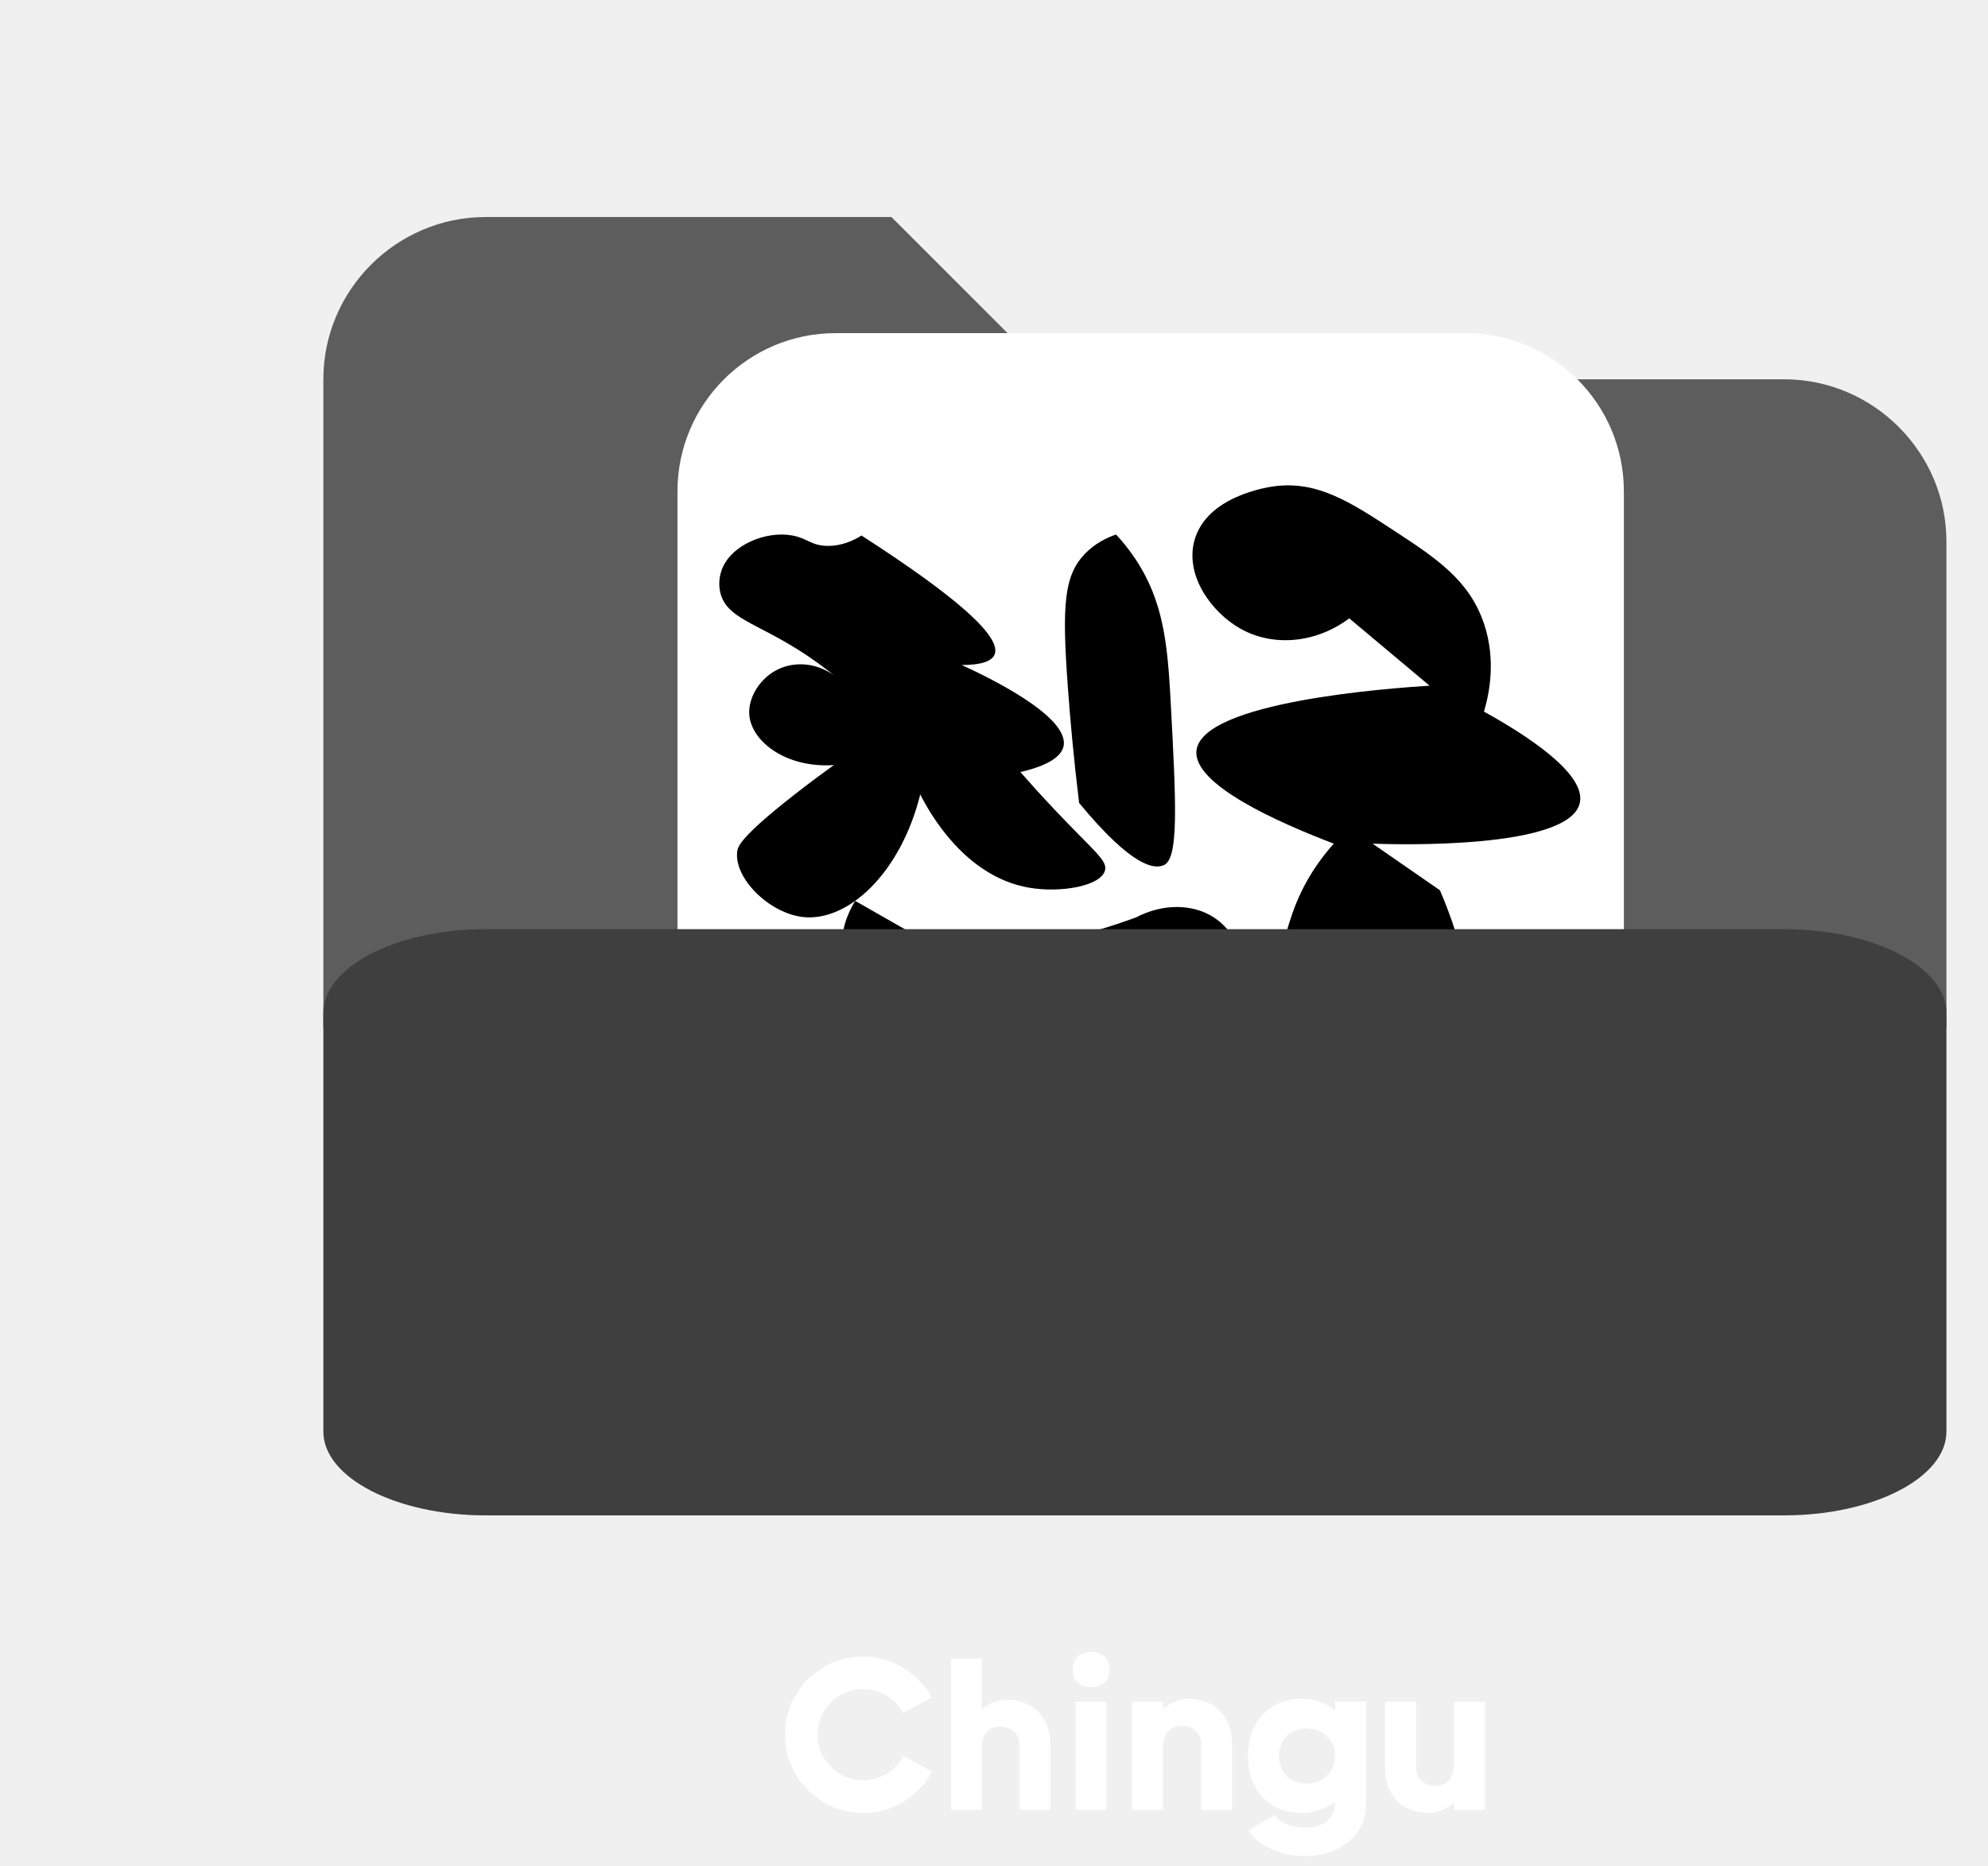
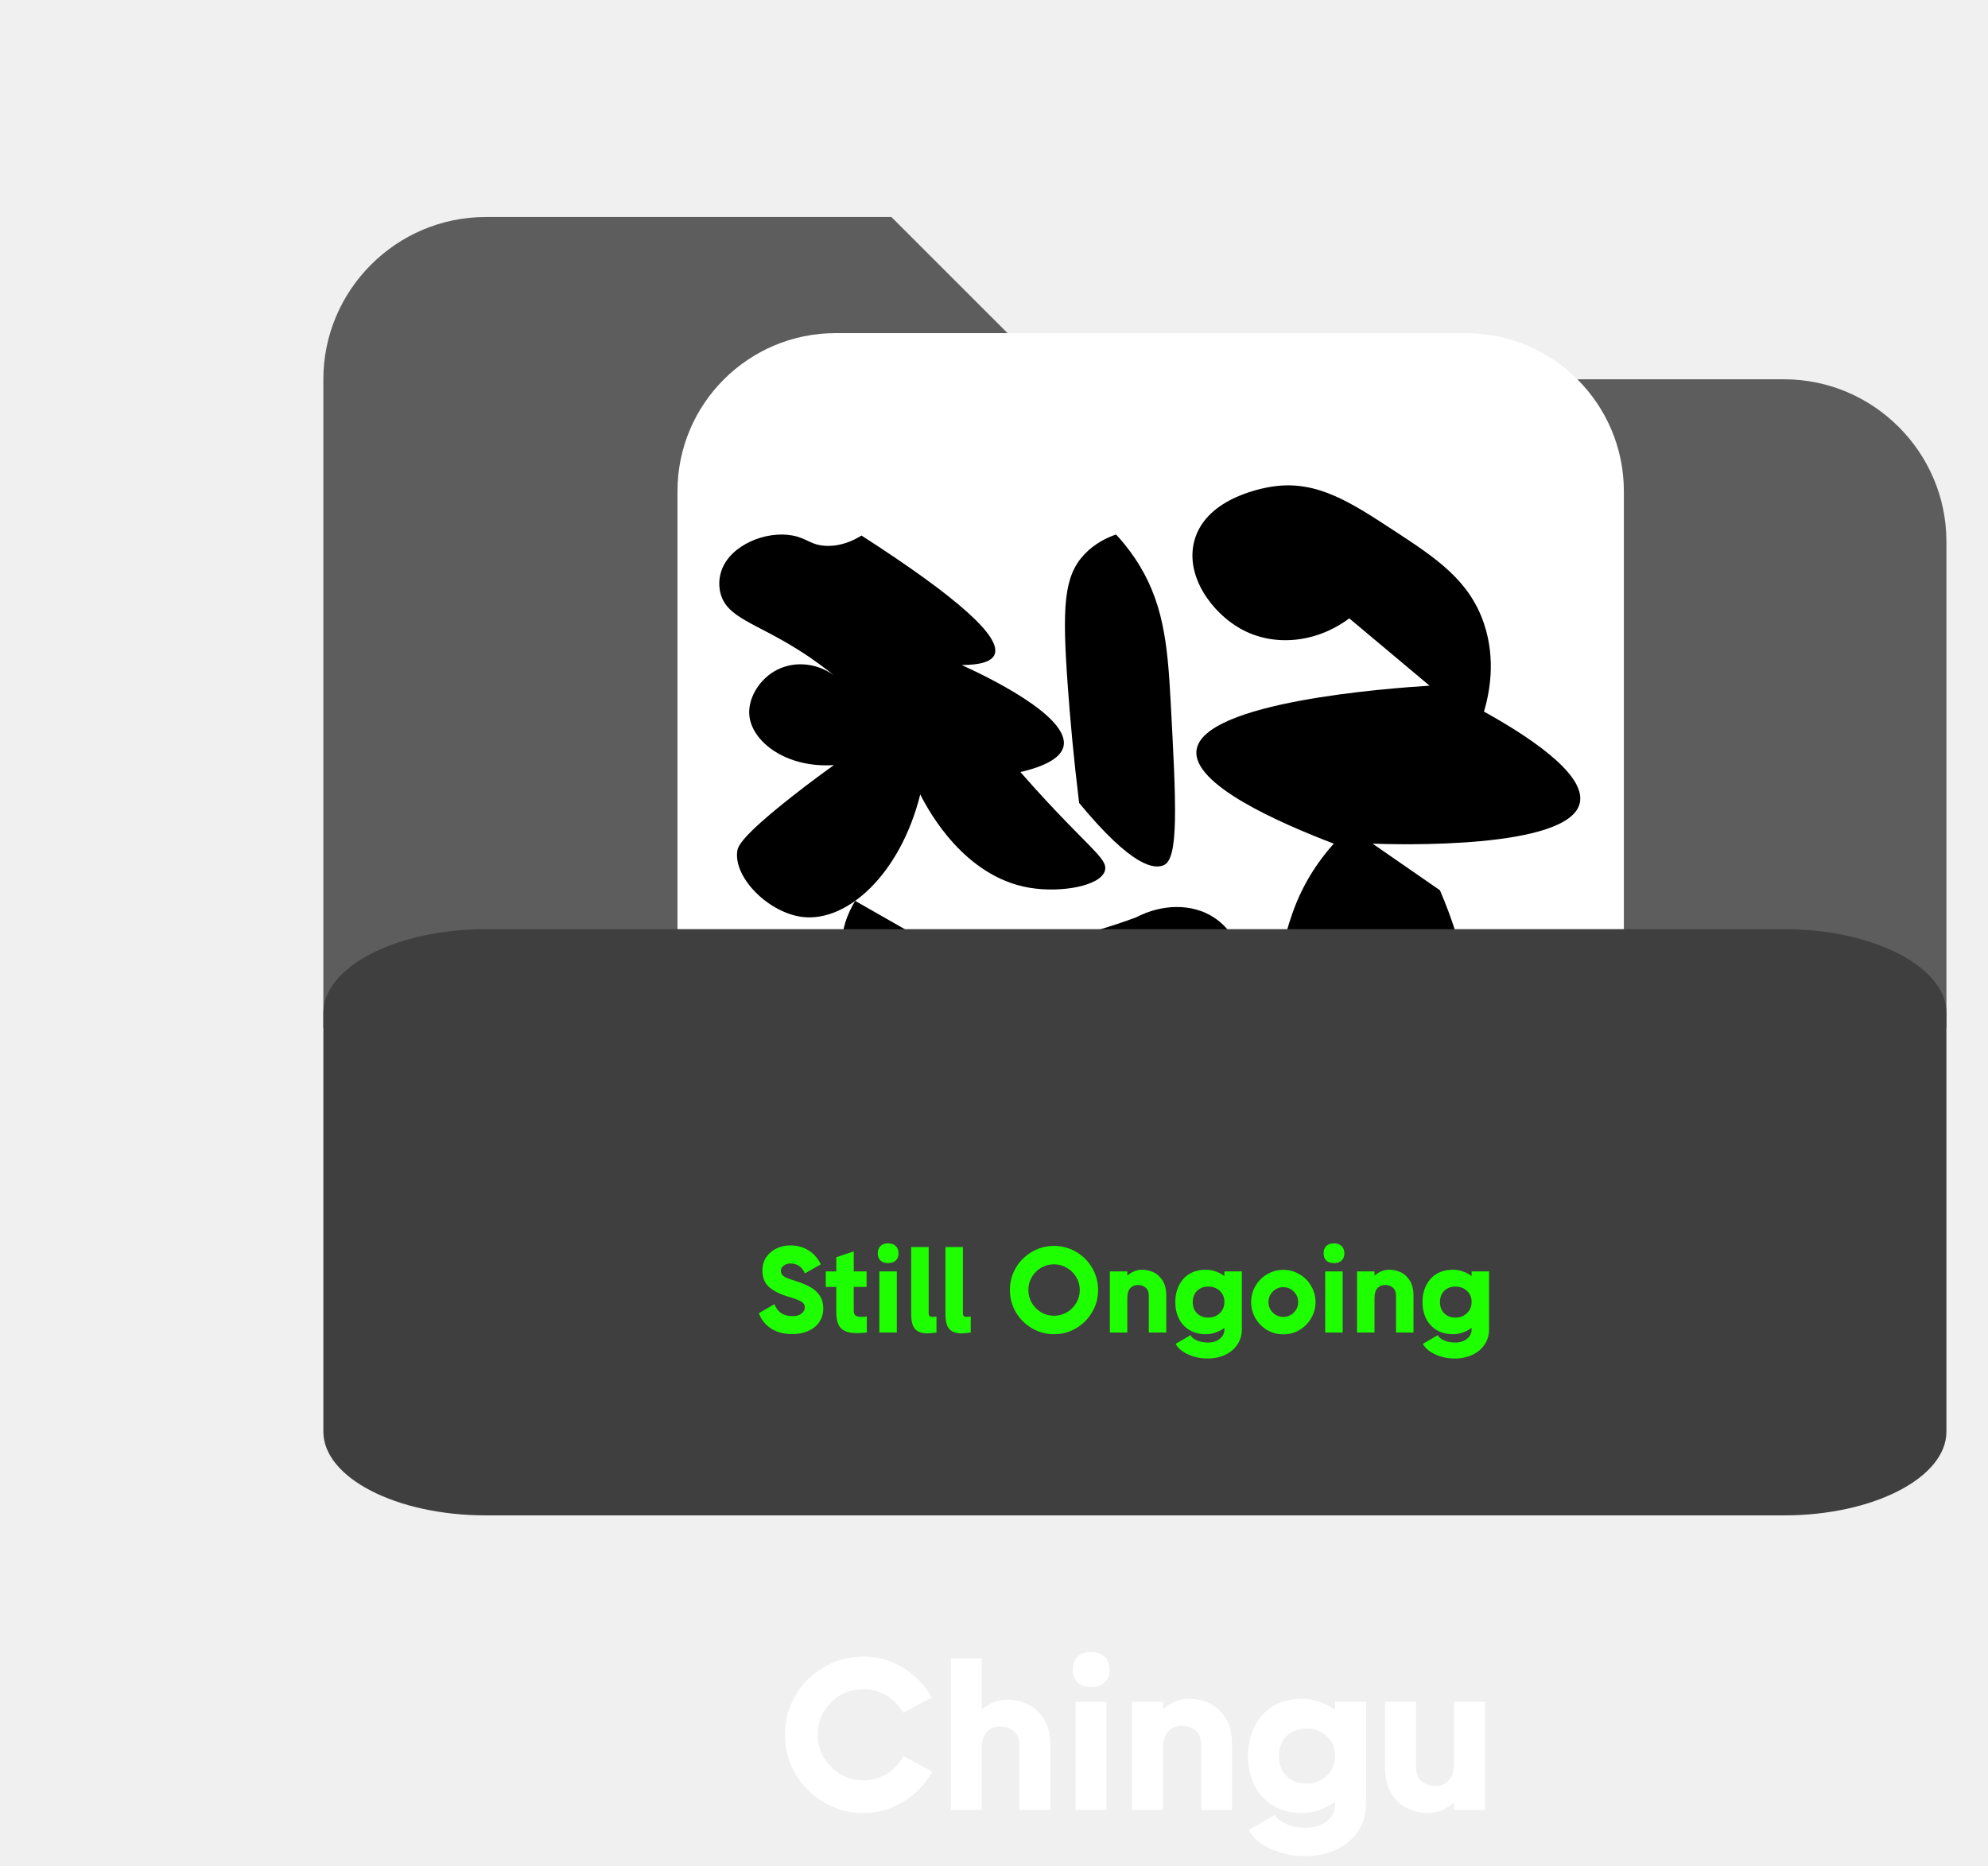
<svg xmlns="http://www.w3.org/2000/svg" width="179" height="168" viewBox="0 0 179 168" fill="none">
  <path d="M70.682 156.217C70.682 154.944 70.994 153.768 71.618 152.689C72.254 151.611 73.112 150.76 74.191 150.136C75.269 149.499 76.445 149.181 77.719 149.181C79.018 149.181 80.22 149.519 81.324 150.194C82.429 150.87 83.286 151.76 83.897 152.865L81.324 154.248C80.96 153.599 80.46 153.086 79.823 152.709C79.187 152.319 78.485 152.124 77.719 152.124C76.978 152.124 76.289 152.306 75.652 152.67C75.029 153.034 74.535 153.534 74.171 154.171C73.807 154.794 73.625 155.476 73.625 156.217C73.625 156.958 73.807 157.646 74.171 158.283C74.548 158.907 75.048 159.407 75.672 159.784C76.296 160.148 76.978 160.33 77.719 160.33C78.485 160.33 79.193 160.135 79.843 159.745C80.493 159.342 80.993 158.809 81.344 158.147L83.936 159.55C83.325 160.668 82.461 161.571 81.344 162.259C80.239 162.935 79.031 163.273 77.719 163.273C76.445 163.273 75.269 162.955 74.191 162.318C73.112 161.681 72.254 160.823 71.618 159.745C70.994 158.666 70.682 157.491 70.682 156.217ZM94.583 163H91.796V157.25C91.796 156.626 91.62 156.178 91.269 155.905C90.918 155.619 90.503 155.476 90.022 155.476C89.619 155.476 89.268 155.606 88.969 155.866C88.671 156.113 88.482 156.503 88.404 157.036V163H85.617V149.356H88.404V153.956C89.119 153.358 89.892 153.06 90.724 153.06C91.282 153.06 91.848 153.183 92.419 153.43C93.004 153.664 93.504 154.086 93.92 154.697C94.349 155.308 94.57 156.133 94.583 157.172V163ZM98.251 151.929C97.732 151.929 97.322 151.793 97.023 151.52C96.738 151.234 96.595 150.851 96.595 150.37C96.595 149.876 96.738 149.486 97.023 149.2C97.322 148.914 97.732 148.772 98.251 148.772C98.758 148.772 99.161 148.914 99.46 149.2C99.759 149.486 99.908 149.876 99.908 150.37C99.908 150.851 99.759 151.234 99.46 151.52C99.161 151.793 98.758 151.929 98.251 151.929ZM96.848 163V153.254H99.635V163H96.848ZM107.075 152.982C107.647 152.982 108.225 153.105 108.81 153.352C109.394 153.599 109.895 154.034 110.31 154.658C110.726 155.282 110.934 156.12 110.934 157.172V163H108.147V157.172C108.147 156.548 107.972 156.1 107.621 155.827C107.283 155.554 106.874 155.418 106.393 155.418C105.912 155.418 105.509 155.587 105.184 155.925C104.872 156.263 104.717 156.802 104.717 157.542V163H101.929V153.254H104.717V153.917C105.457 153.293 106.243 152.982 107.075 152.982ZM120.205 153.254H122.993V162.513C122.993 163.422 122.752 164.228 122.271 164.93C121.804 165.631 121.154 166.177 120.322 166.567C119.491 166.957 118.555 167.152 117.516 167.152C116.385 167.152 115.346 166.931 114.397 166.489C113.461 166.06 112.805 165.501 112.428 164.813L114.806 163.429C114.975 163.767 115.313 164.046 115.82 164.267C116.327 164.488 116.918 164.598 117.594 164.598C118.347 164.598 118.971 164.403 119.465 164.014C119.959 163.624 120.205 163.123 120.205 162.513V162.259C119.777 162.584 119.309 162.831 118.802 163C118.308 163.182 117.795 163.273 117.262 163.273C116.249 163.273 115.372 163.052 114.631 162.61C113.903 162.168 113.345 161.564 112.955 160.798C112.565 160.018 112.37 159.134 112.37 158.147C112.37 157.159 112.565 156.276 112.955 155.496C113.345 154.703 113.903 154.086 114.631 153.644C115.372 153.202 116.249 152.982 117.262 152.982C117.782 152.982 118.295 153.073 118.802 153.254C119.309 153.423 119.777 153.67 120.205 153.995V153.254ZM117.633 160.622C118.36 160.622 118.971 160.388 119.465 159.92C119.959 159.453 120.205 158.848 120.205 158.108C120.205 157.393 119.959 156.808 119.465 156.354C118.971 155.899 118.36 155.671 117.633 155.671C116.905 155.671 116.307 155.899 115.839 156.354C115.385 156.808 115.157 157.406 115.157 158.147C115.157 158.887 115.385 159.485 115.839 159.94C116.307 160.395 116.905 160.622 117.633 160.622ZM130.924 153.254H133.711V163H130.924V162.337C130.183 162.961 129.397 163.273 128.566 163.273C127.994 163.273 127.416 163.149 126.831 162.903C126.246 162.656 125.746 162.22 125.33 161.597C124.914 160.973 124.706 160.135 124.706 159.082V153.254H127.494V159.082C127.494 159.693 127.669 160.141 128.02 160.427C128.371 160.7 128.787 160.836 129.267 160.836C129.735 160.836 130.125 160.668 130.437 160.33C130.762 159.992 130.924 159.453 130.924 158.712V153.254Z" fill="white" />
  <mask id="mask0_27_3429" style="mask-type:luminance" maskUnits="userSpaceOnUse" x="23" y="0" width="156" height="156">
    <path d="M179 0H23V156H179V0Z" fill="white" />
  </mask>
  <g mask="url(#mask0_27_3429)">
    <path d="M160.642 34.158H94.879L80.264 19.544H43.729C35.692 19.544 29.115 26.12 29.115 34.158V92.539C89.425 121.181 103.122 134.004 175.256 92.539V48.772C175.256 40.734 168.68 34.158 160.642 34.158Z" fill="#5D5D5D" />
    <rect x="61" y="30" width="85.213" height="85.213" rx="14.247" fill="white" />
    <path d="M121.491 55.689L128.719 61.75C125.125 61.979 108.252 63.183 107.733 67.581C107.37 70.651 115.117 74.075 120.093 75.976C119.002 77.191 117.391 79.293 116.362 82.271C115.765 83.997 113.343 91.021 117.529 96.497C120.34 100.174 125.934 102.892 129.187 101.161C133.06 99.099 134.087 90.484 129.652 80.175C127.63 78.777 125.609 77.376 123.59 75.978C125.609 76.051 141.3 76.522 142.246 72.312C142.853 69.605 137.125 66.024 133.617 64.086C134.087 62.503 134.73 59.46 133.617 56.159C132.289 52.216 129.251 50.229 125.483 47.764C121.628 45.24 118.623 43.272 114.728 43.794C114.09 43.88 108.623 44.689 107.542 48.691C106.685 51.869 109.109 55.164 111.695 56.619C114.655 58.283 118.504 57.92 121.488 55.686L121.491 55.689Z" fill="black" />
    <path d="M77.575 48.226C76.871 48.664 75.785 49.189 74.465 49.159C73.032 49.13 72.694 48.476 71.355 48.226C68.944 47.775 65.782 49.095 64.981 51.334C64.895 51.57 64.592 52.463 64.895 53.511C65.514 55.643 67.976 56.078 71.823 58.487C73.307 59.414 74.425 60.282 75.086 60.817C73.436 59.618 71.293 59.5 69.669 60.487C68.277 61.334 67.347 62.944 67.468 64.393C67.67 66.788 70.777 69.186 75.086 68.901C74.204 69.532 72.898 70.484 71.355 71.699C66.656 75.395 66.436 76.242 66.379 76.675C66.073 79.097 69.261 82.236 72.288 82.583C76.274 83.037 81.051 78.766 82.86 71.546C83.667 73.134 86.841 78.935 92.653 79.941C95.5 80.433 99.123 79.798 99.494 78.387C99.731 77.481 98.521 76.685 94.986 72.946C93.688 71.573 92.632 70.39 91.876 69.527C95.002 68.804 95.634 67.806 95.763 67.196C96.341 64.436 88.457 60.739 86.591 59.89C88.296 59.887 89.279 59.575 89.546 58.957C90.22 57.379 86.231 53.804 77.575 48.232V48.226Z" fill="black" />
    <path d="M97.161 72.306C102 78.172 103.954 78.269 104.779 77.917C106.142 77.336 105.914 72.57 105.4 63.059C105.123 57.928 104.744 54.057 102.166 50.242C101.535 49.31 100.922 48.6 100.489 48.135C99.691 48.409 98.578 48.923 97.629 49.933C95.79 51.893 95.623 54.613 96.142 61.777C96.349 64.662 96.666 68.223 97.164 72.306H97.161Z" fill="black" />
    <path d="M102.293 82.615C104.613 81.4 107.317 81.339 109.287 82.615C112.126 84.454 113.163 88.895 110.973 92.65C103.811 96.013 97.863 96.029 94.831 95.795C87.704 95.252 76.686 91.817 75.866 85.691C75.618 83.839 76.363 82.194 76.998 81.129C79.677 82.659 82.358 84.185 85.038 85.715C87.96 85.715 91.527 85.46 95.5 84.602C98.056 84.051 100.328 83.347 102.293 82.613V82.615Z" fill="black" />
    <path d="M160.642 83.678H43.729C35.692 83.678 29.115 87.072 29.115 91.22V128.927C29.115 133.075 35.692 136.469 43.729 136.469H160.642C168.68 136.469 175.256 133.075 175.256 128.927V91.22C175.256 87.072 168.68 83.678 160.642 83.678Z" fill="#3F3F3F" />
  </g>
+   <path d="M71.344 120.143C70.581 120.143 69.94 119.974 69.419 119.637C68.906 119.3 68.543 118.841 68.33 118.262L69.727 117.448C69.874 117.815 70.079 118.086 70.343 118.262C70.614 118.438 70.963 118.526 71.388 118.526C71.733 118.526 71.997 118.445 72.18 118.284C72.371 118.123 72.466 117.943 72.466 117.745C72.466 117.598 72.422 117.474 72.334 117.371C72.246 117.268 72.096 117.173 71.883 117.085C71.67 116.99 71.362 116.883 70.959 116.766C70.255 116.561 69.694 116.282 69.276 115.93C68.858 115.578 68.649 115.076 68.649 114.423C68.649 113.961 68.763 113.561 68.99 113.224C69.225 112.879 69.533 112.615 69.914 112.432C70.303 112.249 70.721 112.157 71.168 112.157C71.791 112.157 72.338 112.307 72.807 112.608C73.276 112.901 73.643 113.319 73.907 113.862L72.477 114.676C72.338 114.368 72.162 114.144 71.949 114.005C71.736 113.858 71.476 113.785 71.168 113.785C70.933 113.785 70.732 113.851 70.563 113.983C70.394 114.108 70.31 114.254 70.31 114.423C70.31 114.562 70.343 114.683 70.409 114.786C70.482 114.881 70.611 114.973 70.794 115.061C70.985 115.149 71.263 115.248 71.63 115.358C72.121 115.512 72.543 115.684 72.895 115.875C73.254 116.058 73.548 116.311 73.775 116.634C74.01 116.957 74.127 117.36 74.127 117.844C74.127 118.306 74.006 118.713 73.764 119.065C73.522 119.41 73.188 119.677 72.763 119.868C72.345 120.051 71.872 120.143 71.344 120.143ZM76.872 118.042C76.872 118.247 76.927 118.39 77.037 118.471C77.155 118.552 77.331 118.592 77.565 118.592C77.712 118.592 77.873 118.581 78.049 118.559V120C77.683 120.037 77.378 120.055 77.136 120.055C76.52 120.055 76.058 119.919 75.75 119.648C75.45 119.369 75.299 118.867 75.299 118.141V115.897H74.353V114.5H75.299V113.224L76.872 112.696V114.5H78.027V115.897H76.872V118.042ZM79.969 113.752C79.676 113.752 79.445 113.675 79.276 113.521C79.115 113.36 79.034 113.143 79.034 112.872C79.034 112.593 79.115 112.373 79.276 112.212C79.445 112.051 79.676 111.97 79.969 111.97C80.255 111.97 80.483 112.051 80.651 112.212C80.82 112.373 80.904 112.593 80.904 112.872C80.904 113.143 80.82 113.36 80.651 113.521C80.483 113.675 80.255 113.752 79.969 113.752ZM79.177 120V114.5H80.75V120H79.177ZM83.618 118.262C83.618 118.379 83.644 118.464 83.695 118.515C83.754 118.566 83.849 118.592 83.981 118.592C84.076 118.592 84.19 118.581 84.322 118.559V120C83.963 120.051 83.684 120.077 83.486 120.077C83.009 120.077 82.65 119.952 82.408 119.703C82.166 119.446 82.045 118.999 82.045 118.361V112.3H83.618V118.262ZM86.701 118.262C86.701 118.379 86.727 118.464 86.778 118.515C86.837 118.566 86.932 118.592 87.064 118.592C87.159 118.592 87.273 118.581 87.405 118.559V120C87.046 120.051 86.767 120.077 86.569 120.077C86.092 120.077 85.733 119.952 85.491 119.703C85.249 119.446 85.128 118.999 85.128 118.361V112.3H86.701V118.262ZM94.904 120.154C94.185 120.154 93.522 119.974 92.913 119.615C92.304 119.256 91.82 118.772 91.461 118.163C91.109 117.554 90.933 116.891 90.933 116.172C90.933 115.453 91.109 114.79 91.461 114.181C91.82 113.572 92.304 113.092 92.913 112.74C93.522 112.381 94.185 112.201 94.904 112.201C95.623 112.201 96.286 112.381 96.895 112.74C97.504 113.092 97.984 113.572 98.336 114.181C98.695 114.79 98.875 115.453 98.875 116.172C98.875 116.891 98.695 117.554 98.336 118.163C97.984 118.772 97.504 119.256 96.895 119.615C96.286 119.974 95.623 120.154 94.904 120.154ZM94.904 118.493C95.322 118.493 95.707 118.39 96.059 118.185C96.418 117.972 96.701 117.69 96.906 117.338C97.118 116.979 97.225 116.59 97.225 116.172C97.225 115.754 97.118 115.369 96.906 115.017C96.701 114.665 96.418 114.386 96.059 114.181C95.707 113.968 95.322 113.862 94.904 113.862C94.486 113.862 94.097 113.965 93.738 114.17C93.386 114.375 93.107 114.658 92.902 115.017C92.697 115.369 92.594 115.754 92.594 116.172C92.594 116.59 92.697 116.979 92.902 117.338C93.115 117.69 93.397 117.972 93.749 118.185C94.101 118.39 94.486 118.493 94.904 118.493ZM102.835 114.346C103.157 114.346 103.484 114.416 103.814 114.555C104.144 114.694 104.426 114.94 104.661 115.292C104.895 115.644 105.013 116.117 105.013 116.711V120H103.44V116.711C103.44 116.359 103.341 116.106 103.143 115.952C102.952 115.798 102.721 115.721 102.45 115.721C102.178 115.721 101.951 115.816 101.768 116.007C101.592 116.198 101.504 116.502 101.504 116.92V120H99.931V114.5H101.504V114.874C101.922 114.522 102.365 114.346 102.835 114.346ZM110.245 114.5H111.818V119.725C111.818 120.238 111.682 120.693 111.411 121.089C111.147 121.485 110.78 121.793 110.311 122.013C109.842 122.233 109.314 122.343 108.727 122.343C108.089 122.343 107.502 122.218 106.967 121.969C106.439 121.727 106.069 121.412 105.856 121.023L107.198 120.242C107.293 120.433 107.484 120.59 107.77 120.715C108.056 120.84 108.39 120.902 108.771 120.902C109.196 120.902 109.548 120.792 109.827 120.572C110.106 120.352 110.245 120.07 110.245 119.725V119.582C110.003 119.765 109.739 119.905 109.453 120C109.174 120.103 108.885 120.154 108.584 120.154C108.012 120.154 107.517 120.029 107.099 119.78C106.688 119.531 106.373 119.19 106.153 118.757C105.933 118.317 105.823 117.818 105.823 117.261C105.823 116.704 105.933 116.205 106.153 115.765C106.373 115.318 106.688 114.969 107.099 114.72C107.517 114.471 108.012 114.346 108.584 114.346C108.877 114.346 109.167 114.397 109.453 114.5C109.739 114.595 110.003 114.735 110.245 114.918V114.5ZM108.793 118.658C109.204 118.658 109.548 118.526 109.827 118.262C110.106 117.998 110.245 117.657 110.245 117.239C110.245 116.836 110.106 116.506 109.827 116.249C109.548 115.992 109.204 115.864 108.793 115.864C108.382 115.864 108.045 115.992 107.781 116.249C107.524 116.506 107.396 116.843 107.396 117.261C107.396 117.679 107.524 118.016 107.781 118.273C108.045 118.53 108.382 118.658 108.793 118.658ZM115.557 120.165C115.029 120.165 114.542 120.037 114.094 119.78C113.654 119.516 113.302 119.16 113.038 118.713C112.782 118.266 112.653 117.782 112.653 117.261C112.653 116.733 112.782 116.249 113.038 115.809C113.302 115.362 113.654 115.01 114.094 114.753C114.542 114.489 115.029 114.357 115.557 114.357C116.078 114.357 116.558 114.489 116.998 114.753C117.446 115.01 117.798 115.362 118.054 115.809C118.318 116.249 118.45 116.733 118.45 117.261C118.45 117.782 118.318 118.266 118.054 118.713C117.798 119.16 117.446 119.516 116.998 119.78C116.558 120.037 116.078 120.165 115.557 120.165ZM115.546 118.592C115.913 118.592 116.228 118.464 116.492 118.207C116.756 117.943 116.888 117.628 116.888 117.261C116.888 116.894 116.756 116.579 116.492 116.315C116.228 116.051 115.913 115.919 115.546 115.919C115.18 115.919 114.864 116.051 114.6 116.315C114.344 116.579 114.215 116.894 114.215 117.261C114.215 117.628 114.344 117.943 114.6 118.207C114.864 118.464 115.18 118.592 115.546 118.592ZM120.113 113.752C119.82 113.752 119.589 113.675 119.42 113.521C119.259 113.36 119.178 113.143 119.178 112.872C119.178 112.593 119.259 112.373 119.42 112.212C119.589 112.051 119.82 111.97 120.113 111.97C120.399 111.97 120.626 112.051 120.795 112.212C120.964 112.373 121.048 112.593 121.048 112.872C121.048 113.143 120.964 113.36 120.795 113.521C120.626 113.675 120.399 113.752 120.113 113.752ZM119.321 120V114.5H120.894V120H119.321ZM125.093 114.346C125.415 114.346 125.742 114.416 126.072 114.555C126.402 114.694 126.684 114.94 126.919 115.292C127.153 115.644 127.271 116.117 127.271 116.711V120H125.698V116.711C125.698 116.359 125.599 116.106 125.401 115.952C125.21 115.798 124.979 115.721 124.708 115.721C124.436 115.721 124.209 115.816 124.026 116.007C123.85 116.198 123.762 116.502 123.762 116.92V120H122.189V114.5H123.762V114.874C124.18 114.522 124.623 114.346 125.093 114.346ZM132.503 114.5H134.076V119.725C134.076 120.238 133.94 120.693 133.669 121.089C133.405 121.485 133.038 121.793 132.569 122.013C132.1 122.233 131.572 122.343 130.985 122.343C130.347 122.343 129.76 122.218 129.225 121.969C128.697 121.727 128.327 121.412 128.114 121.023L129.456 120.242C129.551 120.433 129.742 120.59 130.028 120.715C130.314 120.84 130.648 120.902 131.029 120.902C131.454 120.902 131.806 120.792 132.085 120.572C132.364 120.352 132.503 120.07 132.503 119.725V119.582C132.261 119.765 131.997 119.905 131.711 120C131.432 120.103 131.143 120.154 130.842 120.154C130.27 120.154 129.775 120.029 129.357 119.78C128.946 119.531 128.631 119.19 128.411 118.757C128.191 118.317 128.081 117.818 128.081 117.261C128.081 116.704 128.191 116.205 128.411 115.765C128.631 115.318 128.946 114.969 129.357 114.72C129.775 114.471 130.27 114.346 130.842 114.346C131.135 114.346 131.425 114.397 131.711 114.5C131.997 114.595 132.261 114.735 132.503 114.918V114.5ZM131.051 118.658C131.462 118.658 131.806 118.526 132.085 118.262C132.364 117.998 132.503 117.657 132.503 117.239C132.503 116.836 132.364 116.506 132.085 116.249C131.806 115.992 131.462 115.864 131.051 115.864C130.64 115.864 130.303 115.992 130.039 116.249C129.782 116.506 129.654 116.843 129.654 117.261C129.654 117.679 129.782 118.016 130.039 118.273C130.303 118.53 130.64 118.658 131.051 118.658Z" fill="#1EFF00" />
</svg>
